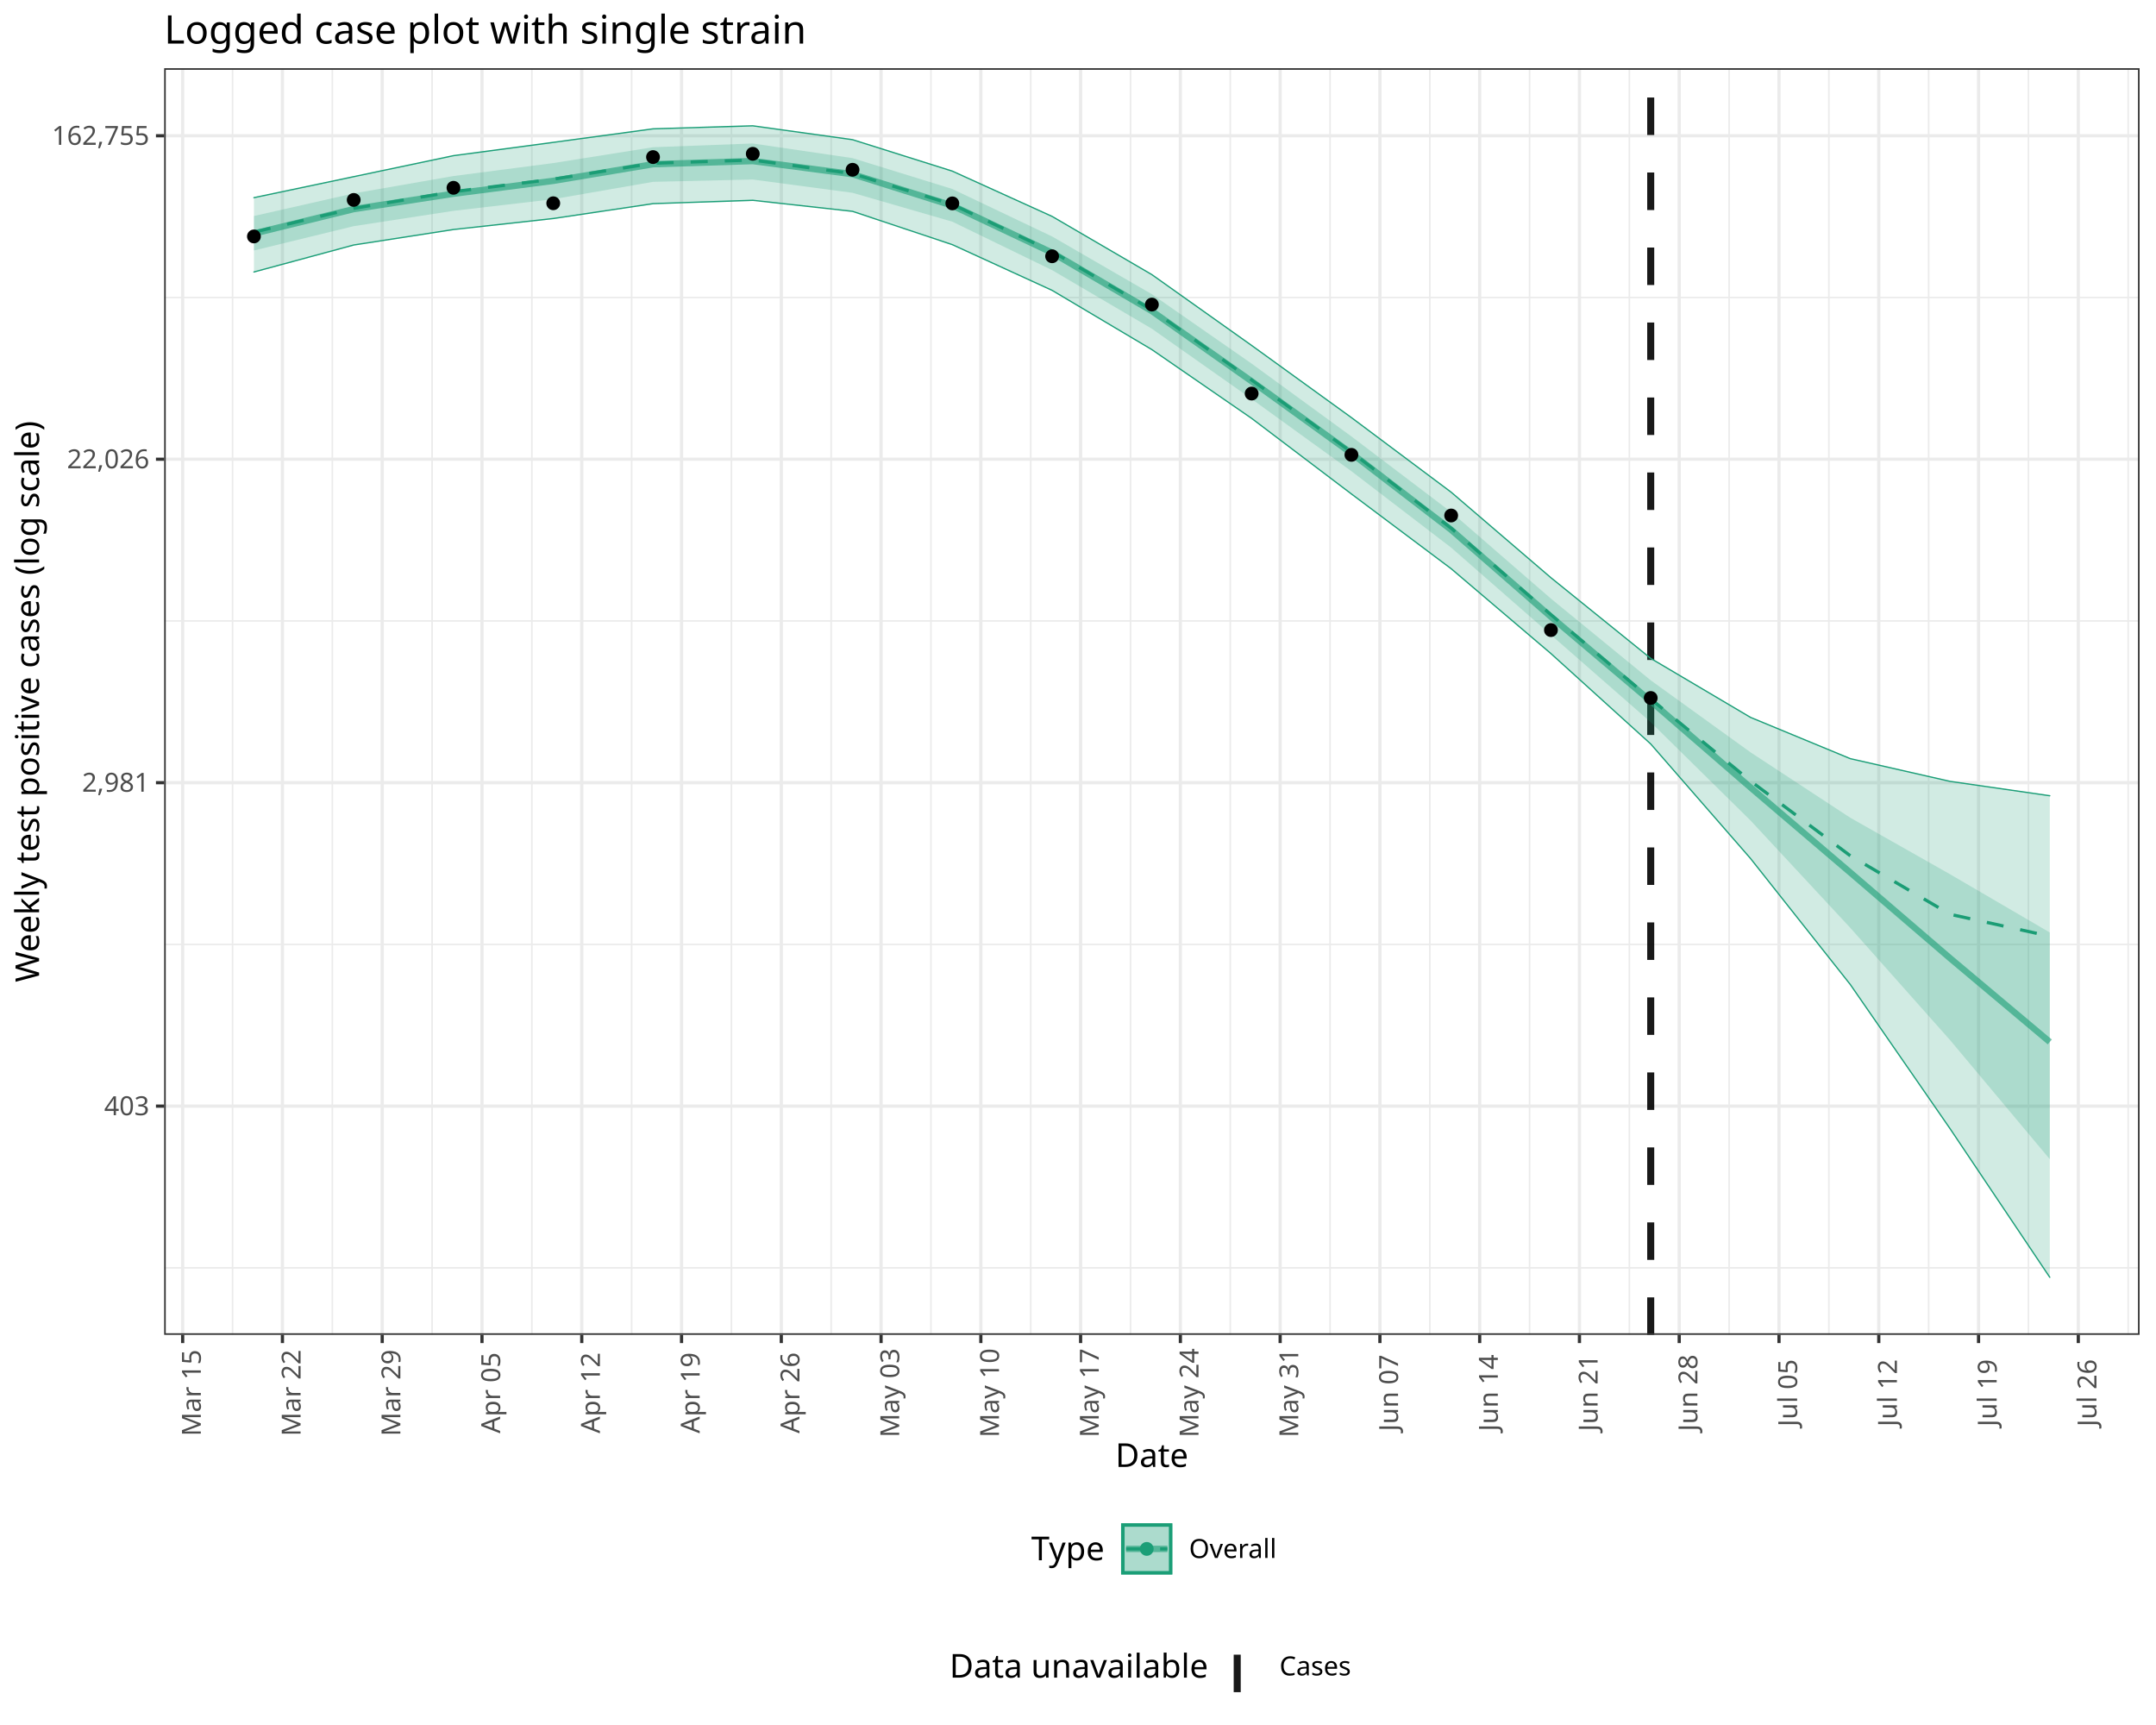
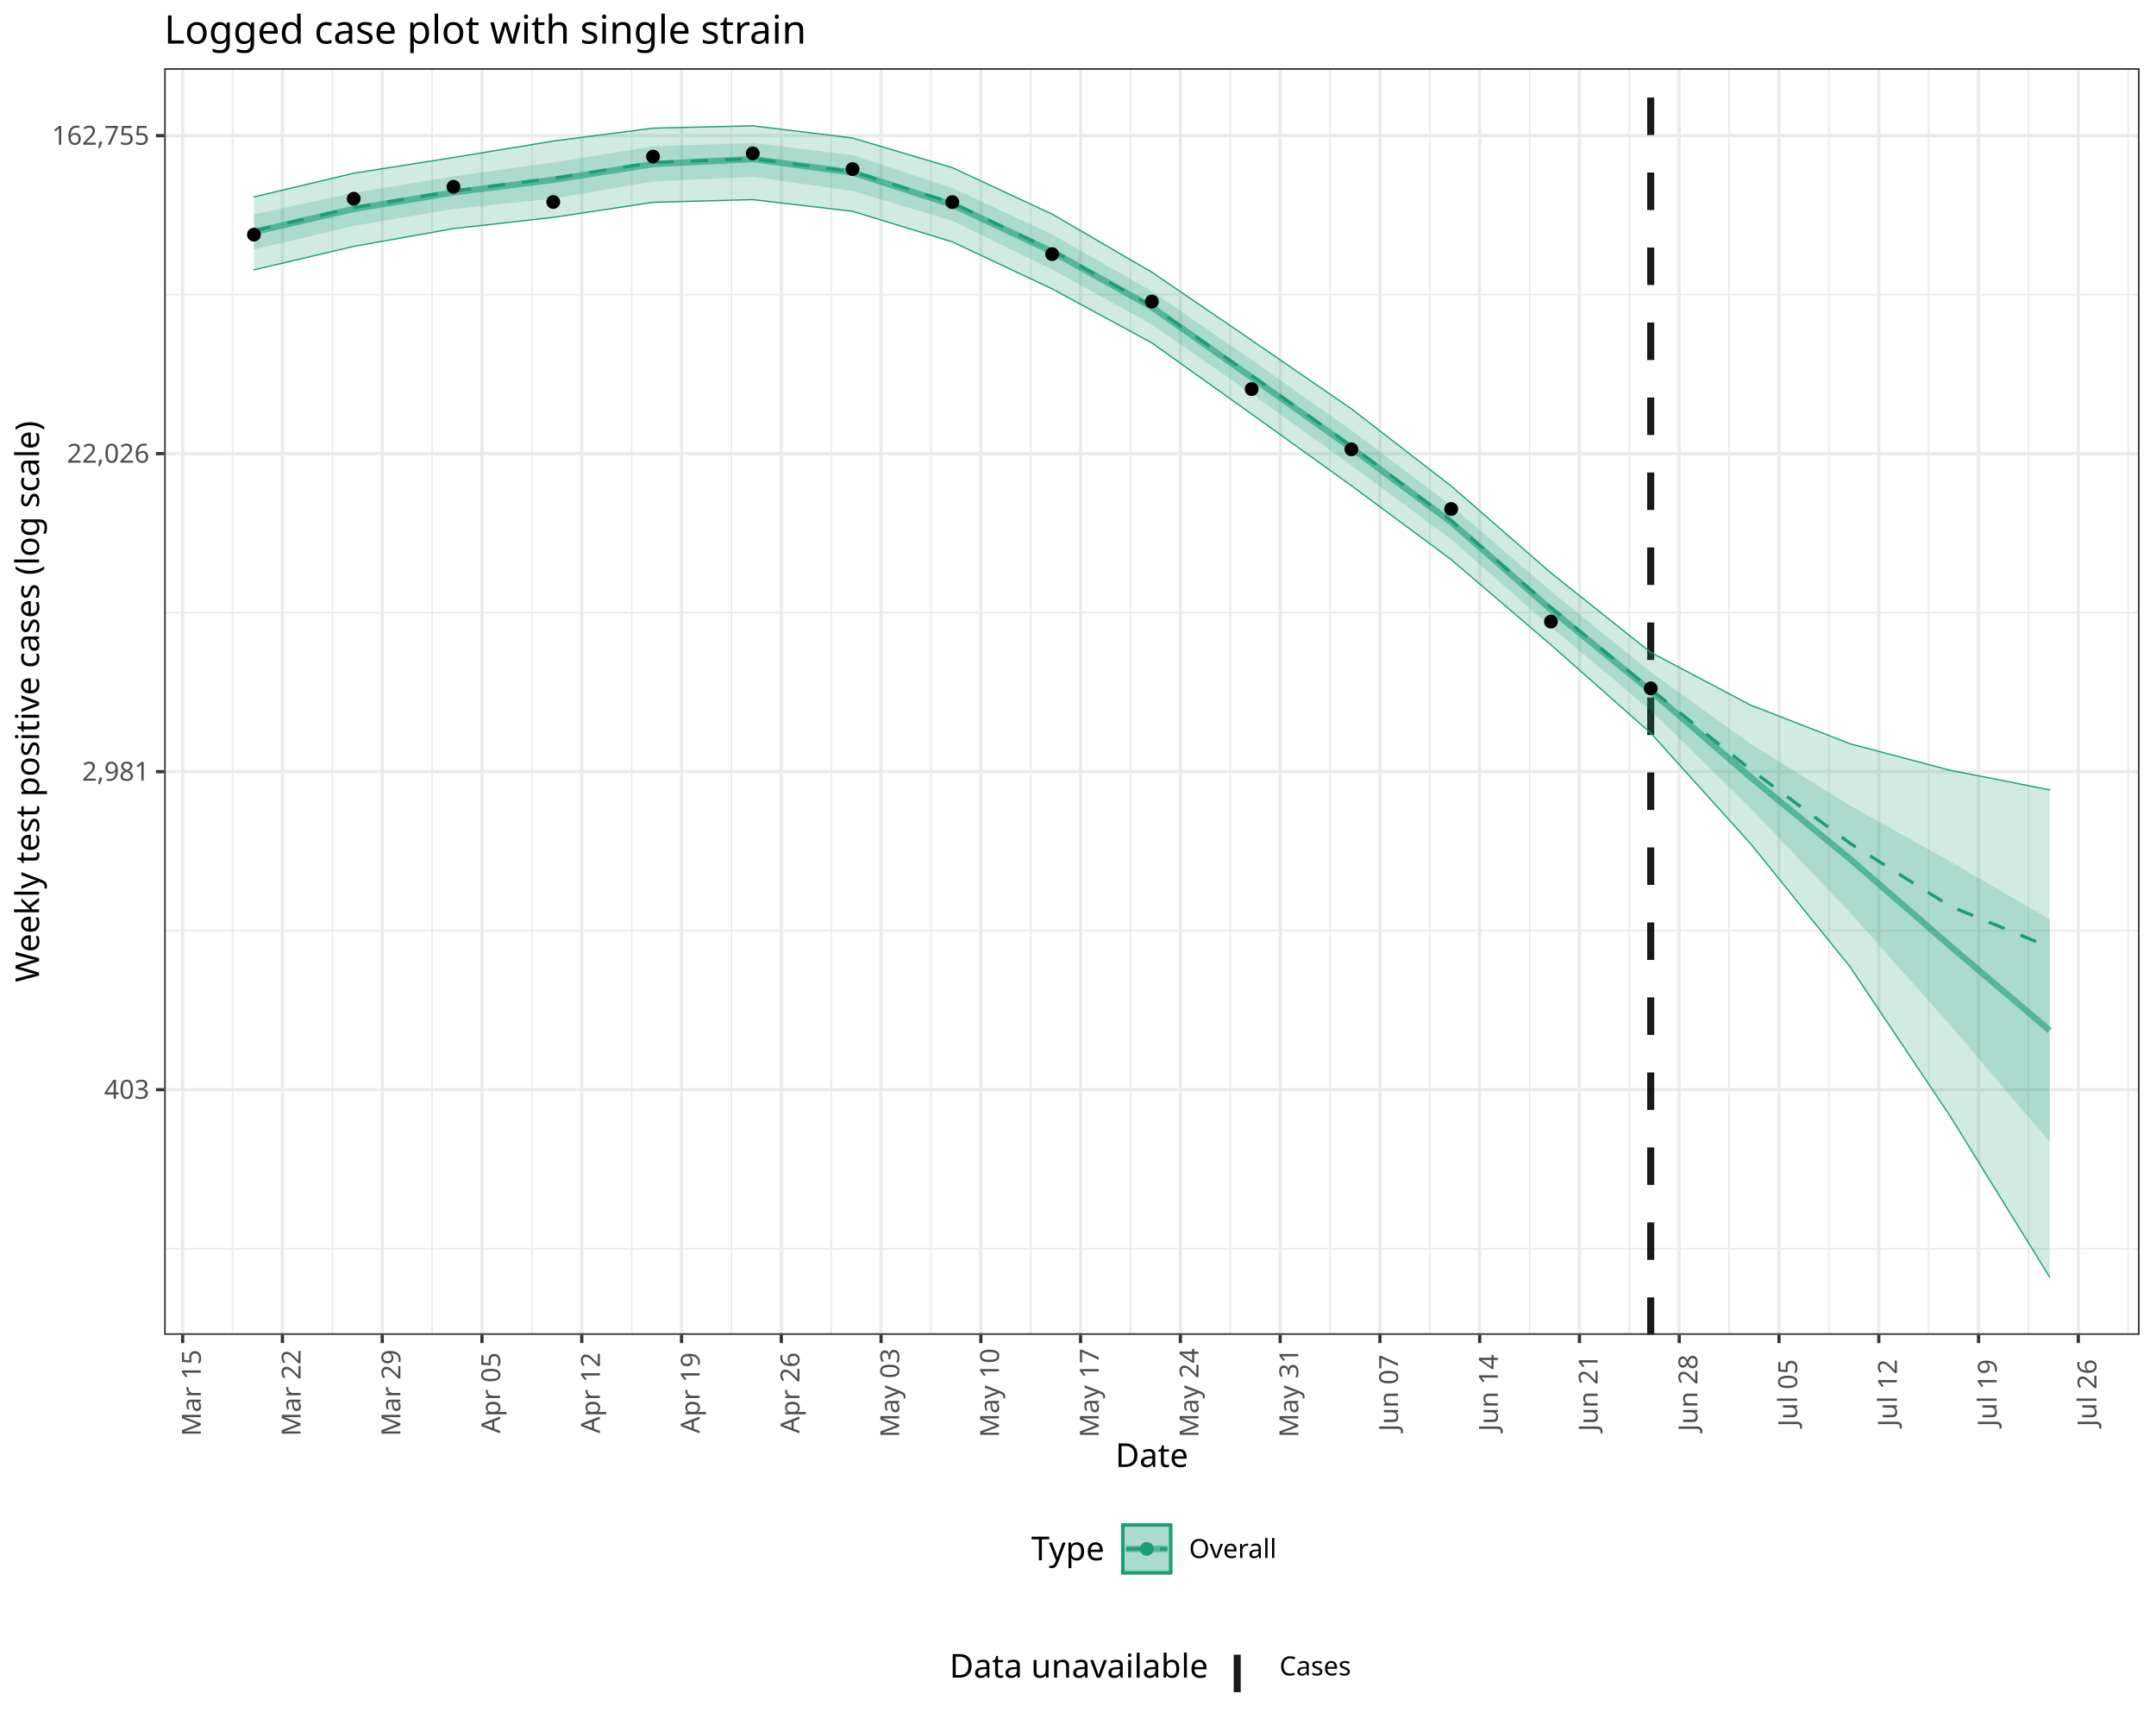
<svg xmlns="http://www.w3.org/2000/svg" class="svglite" data-engine-version="2.0" width="720.00pt" height="576.00pt" viewBox="0 0 720.00 576.00">
  <defs>
    <style type="text/css">
    .svglite line, .svglite polyline, .svglite polygon, .svglite path, .svglite rect, .svglite circle {
      fill: none;
      stroke: #000000;
      stroke-linecap: round;
      stroke-linejoin: round;
      stroke-miterlimit: 10.00;
    }
  </style>
  </defs>
  <rect width="100%" height="100%" style="stroke: none; fill: #FFFFFF;" />
  <defs>
    <clipPath id="cpMC4wMHw3MjAuMDB8MC4wMHw1NzYuMDA=">
      <rect x="0.00" y="0.00" width="720.00" height="576.00" />
    </clipPath>
  </defs>
  <g clip-path="url(#cpMC4wMHw3MjAuMDB8MC4wMHw1NzYuMDA=)">
    <rect x="0.00" y="0.00" width="720.00" height="576.00" style="stroke-width: 1.07; stroke: #FFFFFF; fill: #FFFFFF;" />
  </g>
  <defs>
    <clipPath id="cpNTQuODJ8NzE0LjUyfDIyLjc4fDQ0NS43Mw==">
      <rect x="54.82" y="22.78" width="659.70" height="422.95" />
    </clipPath>
  </defs>
  <g clip-path="url(#cpNTQuODJ8NzE0LjUyfDIyLjc4fDQ0NS43Mw==)">
    <rect x="54.82" y="22.78" width="659.70" height="422.95" style="stroke-width: 1.07; stroke: none; fill: #FFFFFF;" />
-     <polyline points="54.82,423.36 714.52,423.36 " style="stroke-width: 0.53; stroke: #EBEBEB; stroke-linecap: butt;" />
-     <polyline points="54.82,315.35 714.52,315.35 " style="stroke-width: 0.53; stroke: #EBEBEB; stroke-linecap: butt;" />
-     <polyline points="54.82,207.34 714.52,207.34 " style="stroke-width: 0.53; stroke: #EBEBEB; stroke-linecap: butt;" />
-     <polyline points="54.82,99.33 714.52,99.33 " style="stroke-width: 0.53; stroke: #EBEBEB; stroke-linecap: butt;" />
+     <polyline points="54.82,416.95 714.52,416.95 " style="stroke-width: 0.53; stroke: #EBEBEB; stroke-linecap: butt;" />
+     <polyline points="54.82,310.76 714.52,310.76 " style="stroke-width: 0.53; stroke: #EBEBEB; stroke-linecap: butt;" />
+     <polyline points="54.82,204.57 714.52,204.57 " style="stroke-width: 0.53; stroke: #EBEBEB; stroke-linecap: butt;" />
+     <polyline points="54.82,98.39 714.52,98.39 " style="stroke-width: 0.53; stroke: #EBEBEB; stroke-linecap: butt;" />
    <polyline points="77.66,445.73 77.66,22.78 " style="stroke-width: 0.53; stroke: #EBEBEB; stroke-linecap: butt;" />
    <polyline points="110.98,445.73 110.98,22.78 " style="stroke-width: 0.53; stroke: #EBEBEB; stroke-linecap: butt;" />
    <polyline points="144.30,445.73 144.30,22.78 " style="stroke-width: 0.53; stroke: #EBEBEB; stroke-linecap: butt;" />
    <polyline points="177.62,445.73 177.62,22.78 " style="stroke-width: 0.53; stroke: #EBEBEB; stroke-linecap: butt;" />
    <polyline points="210.94,445.73 210.94,22.78 " style="stroke-width: 0.53; stroke: #EBEBEB; stroke-linecap: butt;" />
    <polyline points="244.26,445.73 244.26,22.78 " style="stroke-width: 0.53; stroke: #EBEBEB; stroke-linecap: butt;" />
    <polyline points="277.57,445.73 277.57,22.78 " style="stroke-width: 0.53; stroke: #EBEBEB; stroke-linecap: butt;" />
    <polyline points="310.89,445.73 310.89,22.78 " style="stroke-width: 0.53; stroke: #EBEBEB; stroke-linecap: butt;" />
    <polyline points="344.21,445.73 344.21,22.78 " style="stroke-width: 0.53; stroke: #EBEBEB; stroke-linecap: butt;" />
    <polyline points="377.53,445.73 377.53,22.78 " style="stroke-width: 0.53; stroke: #EBEBEB; stroke-linecap: butt;" />
    <polyline points="410.85,445.73 410.85,22.78 " style="stroke-width: 0.53; stroke: #EBEBEB; stroke-linecap: butt;" />
    <polyline points="444.17,445.73 444.17,22.78 " style="stroke-width: 0.53; stroke: #EBEBEB; stroke-linecap: butt;" />
    <polyline points="477.48,445.73 477.48,22.78 " style="stroke-width: 0.53; stroke: #EBEBEB; stroke-linecap: butt;" />
    <polyline points="510.80,445.73 510.80,22.78 " style="stroke-width: 0.53; stroke: #EBEBEB; stroke-linecap: butt;" />
    <polyline points="544.12,445.73 544.12,22.78 " style="stroke-width: 0.53; stroke: #EBEBEB; stroke-linecap: butt;" />
    <polyline points="577.44,445.73 577.44,22.78 " style="stroke-width: 0.53; stroke: #EBEBEB; stroke-linecap: butt;" />
    <polyline points="610.76,445.73 610.76,22.78 " style="stroke-width: 0.53; stroke: #EBEBEB; stroke-linecap: butt;" />
    <polyline points="644.08,445.73 644.08,22.78 " style="stroke-width: 0.53; stroke: #EBEBEB; stroke-linecap: butt;" />
    <polyline points="677.39,445.73 677.39,22.78 " style="stroke-width: 0.53; stroke: #EBEBEB; stroke-linecap: butt;" />
    <polyline points="710.71,445.73 710.71,22.78 " style="stroke-width: 0.53; stroke: #EBEBEB; stroke-linecap: butt;" />
-     <polyline points="54.82,369.35 714.52,369.35 " style="stroke-width: 1.07; stroke: #EBEBEB; stroke-linecap: butt;" />
-     <polyline points="54.82,261.35 714.52,261.35 " style="stroke-width: 1.07; stroke: #EBEBEB; stroke-linecap: butt;" />
-     <polyline points="54.82,153.34 714.52,153.34 " style="stroke-width: 1.07; stroke: #EBEBEB; stroke-linecap: butt;" />
-     <polyline points="54.82,45.33 714.52,45.33 " style="stroke-width: 1.07; stroke: #EBEBEB; stroke-linecap: butt;" />
+     <polyline points="54.82,363.85 714.52,363.85 " style="stroke-width: 1.07; stroke: #EBEBEB; stroke-linecap: butt;" />
+     <polyline points="54.82,257.67 714.52,257.67 " style="stroke-width: 1.07; stroke: #EBEBEB; stroke-linecap: butt;" />
+     <polyline points="54.82,151.48 714.52,151.48 " style="stroke-width: 1.07; stroke: #EBEBEB; stroke-linecap: butt;" />
+     <polyline points="54.82,45.29 714.52,45.29 " style="stroke-width: 1.07; stroke: #EBEBEB; stroke-linecap: butt;" />
    <polyline points="61.00,445.73 61.00,22.78 " style="stroke-width: 1.07; stroke: #EBEBEB; stroke-linecap: butt;" />
    <polyline points="94.32,445.73 94.32,22.78 " style="stroke-width: 1.07; stroke: #EBEBEB; stroke-linecap: butt;" />
    <polyline points="127.64,445.73 127.64,22.78 " style="stroke-width: 1.07; stroke: #EBEBEB; stroke-linecap: butt;" />
    <polyline points="160.96,445.73 160.96,22.78 " style="stroke-width: 1.07; stroke: #EBEBEB; stroke-linecap: butt;" />
    <polyline points="194.28,445.73 194.28,22.78 " style="stroke-width: 1.07; stroke: #EBEBEB; stroke-linecap: butt;" />
    <polyline points="227.60,445.73 227.60,22.78 " style="stroke-width: 1.07; stroke: #EBEBEB; stroke-linecap: butt;" />
    <polyline points="260.91,445.73 260.91,22.78 " style="stroke-width: 1.07; stroke: #EBEBEB; stroke-linecap: butt;" />
    <polyline points="294.23,445.73 294.23,22.78 " style="stroke-width: 1.07; stroke: #EBEBEB; stroke-linecap: butt;" />
    <polyline points="327.55,445.73 327.55,22.78 " style="stroke-width: 1.07; stroke: #EBEBEB; stroke-linecap: butt;" />
    <polyline points="360.87,445.73 360.87,22.78 " style="stroke-width: 1.07; stroke: #EBEBEB; stroke-linecap: butt;" />
    <polyline points="394.19,445.73 394.19,22.78 " style="stroke-width: 1.07; stroke: #EBEBEB; stroke-linecap: butt;" />
    <polyline points="427.51,445.73 427.51,22.78 " style="stroke-width: 1.07; stroke: #EBEBEB; stroke-linecap: butt;" />
    <polyline points="460.82,445.73 460.82,22.78 " style="stroke-width: 1.07; stroke: #EBEBEB; stroke-linecap: butt;" />
    <polyline points="494.14,445.73 494.14,22.78 " style="stroke-width: 1.07; stroke: #EBEBEB; stroke-linecap: butt;" />
    <polyline points="527.46,445.73 527.46,22.78 " style="stroke-width: 1.07; stroke: #EBEBEB; stroke-linecap: butt;" />
    <polyline points="560.78,445.73 560.78,22.78 " style="stroke-width: 1.07; stroke: #EBEBEB; stroke-linecap: butt;" />
    <polyline points="594.10,445.73 594.10,22.78 " style="stroke-width: 1.07; stroke: #EBEBEB; stroke-linecap: butt;" />
    <polyline points="627.42,445.73 627.42,22.78 " style="stroke-width: 1.07; stroke: #EBEBEB; stroke-linecap: butt;" />
    <polyline points="660.74,445.73 660.74,22.78 " style="stroke-width: 1.07; stroke: #EBEBEB; stroke-linecap: butt;" />
    <polyline points="694.05,445.73 694.05,22.78 " style="stroke-width: 1.07; stroke: #EBEBEB; stroke-linecap: butt;" />
    <line x1="551.26" y1="445.73" x2="551.26" y2="22.78" style="stroke-width: 2.35; stroke: #000000; stroke-opacity: 0.90; stroke-dasharray: 12.52,12.52; stroke-linecap: butt;" />
-     <polyline points="84.80,77.98 118.12,69.82 151.44,64.69 184.76,60.39 218.08,54.83 251.39,53.78 284.71,58.16 318.03,68.65 351.35,84.38 384.67,103.88 417.99,127.32 451.31,151.35 484.62,176.91 517.94,205.95 551.26,234.10 584.58,262.94 617.90,291.34 651.22,319.95 684.53,347.92 " style="stroke-width: 2.13; stroke: #1B9E77; stroke-opacity: 0.60; stroke-linecap: butt;" />
-     <polyline points="84.80,77.51 118.12,69.58 151.44,64.00 184.76,59.83 218.08,54.51 251.39,53.44 284.71,57.98 318.03,68.26 351.35,84.00 384.67,103.49 417.99,126.88 451.31,150.95 484.62,176.38 517.94,205.26 551.26,233.39 584.58,260.80 617.90,285.74 651.22,305.29 684.53,312.62 " style="stroke-width: 1.07; stroke: #1B9E77; stroke-dasharray: 5.69,5.69; stroke-linecap: butt;" />
-     <polygon points="84.80,66.00 118.12,58.99 151.44,51.98 184.76,47.54 218.08,43.02 251.39,42.01 284.71,46.64 318.03,57.14 351.35,72.26 384.67,91.70 417.99,115.35 451.31,139.44 484.62,164.35 517.94,192.91 551.26,219.84 584.58,239.54 617.90,253.32 651.22,260.91 684.53,265.71 684.53,426.51 651.22,376.87 617.90,328.73 584.58,286.65 551.26,248.42 517.94,218.24 484.62,189.90 451.31,164.94 417.99,139.70 384.67,116.74 351.35,96.95 318.03,81.69 284.71,70.57 251.39,66.88 218.08,68.00 184.76,72.97 151.44,76.64 118.12,81.81 84.80,90.82 " style="stroke-width: 0.00; stroke: none; fill: #1B9E77; fill-opacity: 0.20;" />
-     <polyline points="84.80,66.00 118.12,58.99 151.44,51.98 184.76,47.54 218.08,43.02 251.39,42.01 284.71,46.64 318.03,57.14 351.35,72.26 384.67,91.70 417.99,115.35 451.31,139.44 484.62,164.35 517.94,192.91 551.26,219.84 584.58,239.54 617.90,253.32 651.22,260.91 684.53,265.71 " style="stroke-width: 0.43; stroke: #1B9E77;" />
-     <polyline points="684.53,426.51 651.22,376.87 617.90,328.73 584.58,286.65 551.26,248.42 517.94,218.24 484.62,189.90 451.31,164.94 417.99,139.70 384.67,116.74 351.35,96.95 318.03,81.69 284.71,70.57 251.39,66.88 218.08,68.00 184.76,72.97 151.44,76.64 118.12,81.81 84.80,90.82 " style="stroke-width: 0.43; stroke: #1B9E77;" />
-     <polygon points="84.80,72.13 118.12,64.58 151.44,58.78 184.76,54.45 218.08,49.16 251.39,47.91 284.71,52.80 318.03,63.10 351.35,78.96 384.67,98.24 417.99,121.42 451.31,145.73 484.62,170.99 517.94,199.89 551.26,227.16 584.58,251.20 617.90,273.05 651.22,291.92 684.53,311.37 684.53,387.07 651.22,347.29 617.90,309.81 584.58,273.96 551.26,241.15 517.94,212.00 484.62,182.86 451.31,157.34 417.99,133.24 384.67,109.77 351.35,90.20 318.03,74.02 284.71,64.38 251.39,59.94 218.08,60.72 184.76,66.51 151.44,70.40 118.12,75.52 84.80,83.64 " style="stroke-width: 0.00; stroke: none; fill: #1B9E77; fill-opacity: 0.20;" />
-     <polyline points="84.80,72.13 118.12,64.58 151.44,58.78 184.76,54.45 218.08,49.16 251.39,47.91 284.71,52.80 318.03,63.10 351.35,78.96 384.67,98.24 417.99,121.42 451.31,145.73 484.62,170.99 517.94,199.89 551.26,227.16 584.58,251.20 617.90,273.05 651.22,291.92 684.53,311.37 " style="stroke-width: 1.07; stroke: none;" />
-     <polyline points="684.53,387.07 651.22,347.29 617.90,309.81 584.58,273.96 551.26,241.15 517.94,212.00 484.62,182.86 451.31,157.34 417.99,133.24 384.67,109.77 351.35,90.20 318.03,74.02 284.71,64.38 251.39,59.94 218.08,60.72 184.76,66.51 151.44,70.40 118.12,75.52 84.80,83.64 " style="stroke-width: 1.07; stroke: none;" />
-     <circle cx="84.80" cy="78.95" r="1.95" style="stroke-width: 0.71; fill: #000000;" />
-     <circle cx="118.12" cy="66.76" r="1.95" style="stroke-width: 0.71; fill: #000000;" />
-     <circle cx="151.44" cy="62.71" r="1.95" style="stroke-width: 0.71; fill: #000000;" />
-     <circle cx="184.76" cy="67.87" r="1.95" style="stroke-width: 0.71; fill: #000000;" />
-     <circle cx="218.08" cy="52.45" r="1.95" style="stroke-width: 0.71; fill: #000000;" />
-     <circle cx="251.39" cy="51.36" r="1.95" style="stroke-width: 0.71; fill: #000000;" />
-     <circle cx="284.71" cy="56.69" r="1.95" style="stroke-width: 0.71; fill: #000000;" />
-     <circle cx="318.03" cy="67.91" r="1.95" style="stroke-width: 0.71; fill: #000000;" />
-     <circle cx="351.35" cy="85.57" r="1.95" style="stroke-width: 0.71; fill: #000000;" />
-     <circle cx="384.67" cy="101.70" r="1.95" style="stroke-width: 0.71; fill: #000000;" />
-     <circle cx="417.99" cy="131.42" r="1.95" style="stroke-width: 0.71; fill: #000000;" />
-     <circle cx="451.31" cy="151.88" r="1.95" style="stroke-width: 0.71; fill: #000000;" />
-     <circle cx="484.62" cy="172.13" r="1.95" style="stroke-width: 0.71; fill: #000000;" />
-     <circle cx="517.94" cy="210.39" r="1.95" style="stroke-width: 0.71; fill: #000000;" />
-     <circle cx="551.26" cy="233.06" r="1.95" style="stroke-width: 0.71; fill: #000000;" />
+     <polyline points="84.80,77.44 118.12,69.77 151.44,64.24 184.76,60.04 218.08,54.80 251.39,53.11 284.71,57.62 318.03,68.36 351.35,84.00 384.67,102.56 417.99,126.00 451.31,149.60 484.62,174.34 517.94,203.53 551.26,230.73 584.58,259.50 617.90,286.88 651.22,315.82 684.53,344.12 " style="stroke-width: 2.13; stroke: #1B9E77; stroke-opacity: 0.60; stroke-linecap: butt;" />
+     <polyline points="84.80,77.07 118.12,69.35 151.44,63.79 184.76,59.57 218.08,54.26 251.39,53.00 284.71,57.33 318.03,67.76 351.35,83.60 384.67,102.22 417.99,125.43 451.31,148.96 484.62,173.86 517.94,202.86 551.26,230.16 584.58,256.95 617.90,281.64 651.22,302.57 684.53,316.29 " style="stroke-width: 1.07; stroke: #1B9E77; stroke-dasharray: 5.69,5.69; stroke-linecap: butt;" />
+     <polygon points="84.80,65.75 118.12,57.84 151.44,52.58 184.76,47.10 218.08,42.79 251.39,42.01 284.71,46.07 318.03,55.98 351.35,71.50 384.67,90.90 417.99,113.61 451.31,136.53 484.62,162.28 517.94,191.31 551.26,217.83 584.58,235.43 617.90,248.37 651.22,257.19 684.53,263.75 684.53,426.51 651.22,372.62 617.90,322.94 584.58,281.69 551.26,244.79 517.94,215.33 484.62,186.85 451.31,162.17 417.99,138.26 384.67,114.51 351.35,96.45 318.03,80.76 284.71,70.56 251.39,66.66 218.08,67.55 184.76,72.59 151.44,76.33 118.12,82.27 84.80,90.11 " style="stroke-width: 0.00; stroke: none; fill: #1B9E77; fill-opacity: 0.20;" />
+     <polyline points="84.80,65.75 118.12,57.84 151.44,52.58 184.76,47.10 218.08,42.79 251.39,42.01 284.71,46.07 318.03,55.98 351.35,71.50 384.67,90.90 417.99,113.61 451.31,136.53 484.62,162.28 517.94,191.31 551.26,217.83 584.58,235.43 617.90,248.37 651.22,257.19 684.53,263.75 " style="stroke-width: 0.43; stroke: #1B9E77;" />
+     <polyline points="684.53,426.51 651.22,372.62 617.90,322.94 584.58,281.69 551.26,244.79 517.94,215.33 484.62,186.85 451.31,162.17 417.99,138.26 384.67,114.51 351.35,96.45 318.03,80.76 284.71,70.56 251.39,66.66 218.08,67.55 184.76,72.59 151.44,76.33 118.12,82.27 84.80,90.11 " style="stroke-width: 0.43; stroke: #1B9E77;" />
+     <polygon points="84.80,71.60 118.12,64.38 151.44,58.85 184.76,54.26 218.08,48.84 251.39,47.72 284.71,51.79 318.03,62.76 351.35,78.26 384.67,97.23 417.99,120.16 451.31,143.69 484.62,168.76 517.94,197.40 551.26,224.41 584.58,248.36 617.90,269.03 651.22,287.66 684.53,306.96 684.53,381.38 651.22,342.25 617.90,304.80 584.58,269.87 551.26,237.22 517.94,209.37 484.62,180.08 451.31,155.43 417.99,131.54 384.67,108.38 351.35,90.01 318.03,73.72 284.71,63.77 251.39,59.05 218.08,60.63 184.76,66.30 151.44,69.78 118.12,75.42 84.80,83.32 " style="stroke-width: 0.00; stroke: none; fill: #1B9E77; fill-opacity: 0.20;" />
+     <polyline points="84.80,71.60 118.12,64.38 151.44,58.85 184.76,54.26 218.08,48.84 251.39,47.72 284.71,51.79 318.03,62.76 351.35,78.26 384.67,97.23 417.99,120.16 451.31,143.69 484.62,168.76 517.94,197.40 551.26,224.41 584.58,248.36 617.90,269.03 651.22,287.66 684.53,306.96 " style="stroke-width: 1.07; stroke: none;" />
+     <polyline points="684.53,381.38 651.22,342.25 617.90,304.80 584.58,269.87 551.26,237.22 517.94,209.37 484.62,180.08 451.31,155.43 417.99,131.54 384.67,108.38 351.35,90.01 318.03,73.72 284.71,63.77 251.39,59.05 218.08,60.63 184.76,66.30 151.44,69.78 118.12,75.42 84.80,83.32 " style="stroke-width: 1.07; stroke: none;" />
+     <circle cx="84.80" cy="78.35" r="1.95" style="stroke-width: 0.71; fill: #000000;" />
+     <circle cx="118.12" cy="66.36" r="1.95" style="stroke-width: 0.71; fill: #000000;" />
+     <circle cx="151.44" cy="62.38" r="1.95" style="stroke-width: 0.71; fill: #000000;" />
+     <circle cx="184.76" cy="67.45" r="1.95" style="stroke-width: 0.71; fill: #000000;" />
+     <circle cx="218.08" cy="52.29" r="1.95" style="stroke-width: 0.71; fill: #000000;" />
+     <circle cx="251.39" cy="51.22" r="1.95" style="stroke-width: 0.71; fill: #000000;" />
+     <circle cx="284.71" cy="56.46" r="1.95" style="stroke-width: 0.71; fill: #000000;" />
+     <circle cx="318.03" cy="67.49" r="1.95" style="stroke-width: 0.71; fill: #000000;" />
+     <circle cx="351.35" cy="84.85" r="1.95" style="stroke-width: 0.71; fill: #000000;" />
+     <circle cx="384.67" cy="100.71" r="1.95" style="stroke-width: 0.71; fill: #000000;" />
+     <circle cx="417.99" cy="129.93" r="1.95" style="stroke-width: 0.71; fill: #000000;" />
+     <circle cx="451.31" cy="150.04" r="1.95" style="stroke-width: 0.71; fill: #000000;" />
+     <circle cx="484.62" cy="169.96" r="1.95" style="stroke-width: 0.71; fill: #000000;" />
+     <circle cx="517.94" cy="207.57" r="1.95" style="stroke-width: 0.71; fill: #000000;" />
+     <circle cx="551.26" cy="229.86" r="1.95" style="stroke-width: 0.71; fill: #000000;" />
    <rect x="54.82" y="22.78" width="659.70" height="422.95" style="stroke-width: 1.07; stroke: #333333;" />
  </g>
  <g clip-path="url(#cpMC4wMHw3MjAuMDB8MC4wMHw1NzYuMDA=)">
-     <text x="49.88" y="372.38" text-anchor="end" style="font-size: 8.80px; fill: #4D4D4D; font-family: sans;" textLength="14.68px" lengthAdjust="spacingAndGlyphs">403</text>
-     <text x="49.88" y="264.37" text-anchor="end" style="font-size: 8.80px; fill: #4D4D4D; font-family: sans;" textLength="22.02px" lengthAdjust="spacingAndGlyphs">2,981</text>
-     <text x="49.88" y="156.37" text-anchor="end" style="font-size: 8.80px; fill: #4D4D4D; font-family: sans;" textLength="26.92px" lengthAdjust="spacingAndGlyphs">22,026</text>
-     <text x="49.88" y="48.36" text-anchor="end" style="font-size: 8.80px; fill: #4D4D4D; font-family: sans;" textLength="31.81px" lengthAdjust="spacingAndGlyphs">162,755</text>
-     <polyline points="52.08,369.35 54.82,369.35 " style="stroke-width: 1.07; stroke: #333333; stroke-linecap: butt;" />
-     <polyline points="52.08,261.35 54.82,261.35 " style="stroke-width: 1.07; stroke: #333333; stroke-linecap: butt;" />
-     <polyline points="52.08,153.34 54.82,153.34 " style="stroke-width: 1.07; stroke: #333333; stroke-linecap: butt;" />
-     <polyline points="52.08,45.33 54.82,45.33 " style="stroke-width: 1.07; stroke: #333333; stroke-linecap: butt;" />
+     <text x="49.88" y="366.88" text-anchor="end" style="font-size: 8.80px; fill: #4D4D4D; font-family: sans;" textLength="14.68px" lengthAdjust="spacingAndGlyphs">403</text>
+     <text x="49.88" y="260.69" text-anchor="end" style="font-size: 8.80px; fill: #4D4D4D; font-family: sans;" textLength="22.02px" lengthAdjust="spacingAndGlyphs">2,981</text>
+     <text x="49.88" y="154.51" text-anchor="end" style="font-size: 8.80px; fill: #4D4D4D; font-family: sans;" textLength="26.92px" lengthAdjust="spacingAndGlyphs">22,026</text>
+     <text x="49.88" y="48.32" text-anchor="end" style="font-size: 8.80px; fill: #4D4D4D; font-family: sans;" textLength="31.81px" lengthAdjust="spacingAndGlyphs">162,755</text>
+     <polyline points="52.08,363.85 54.82,363.85 " style="stroke-width: 1.07; stroke: #333333; stroke-linecap: butt;" />
+     <polyline points="52.08,257.67 54.82,257.67 " style="stroke-width: 1.07; stroke: #333333; stroke-linecap: butt;" />
+     <polyline points="52.08,151.48 54.82,151.48 " style="stroke-width: 1.07; stroke: #333333; stroke-linecap: butt;" />
+     <polyline points="52.08,45.29 54.82,45.29 " style="stroke-width: 1.07; stroke: #333333; stroke-linecap: butt;" />
    <polyline points="61.00,448.47 61.00,445.73 " style="stroke-width: 1.07; stroke: #333333; stroke-linecap: butt;" />
    <polyline points="94.32,448.47 94.32,445.73 " style="stroke-width: 1.07; stroke: #333333; stroke-linecap: butt;" />
    <polyline points="127.64,448.47 127.64,445.73 " style="stroke-width: 1.07; stroke: #333333; stroke-linecap: butt;" />
    <polyline points="160.96,448.47 160.96,445.73 " style="stroke-width: 1.07; stroke: #333333; stroke-linecap: butt;" />
    <polyline points="194.28,448.47 194.28,445.73 " style="stroke-width: 1.07; stroke: #333333; stroke-linecap: butt;" />
    <polyline points="227.60,448.47 227.60,445.73 " style="stroke-width: 1.07; stroke: #333333; stroke-linecap: butt;" />
    <polyline points="260.91,448.47 260.91,445.73 " style="stroke-width: 1.07; stroke: #333333; stroke-linecap: butt;" />
    <polyline points="294.23,448.47 294.23,445.73 " style="stroke-width: 1.07; stroke: #333333; stroke-linecap: butt;" />
    <polyline points="327.55,448.47 327.55,445.73 " style="stroke-width: 1.07; stroke: #333333; stroke-linecap: butt;" />
    <polyline points="360.87,448.47 360.87,445.73 " style="stroke-width: 1.07; stroke: #333333; stroke-linecap: butt;" />
    <polyline points="394.19,448.47 394.19,445.73 " style="stroke-width: 1.07; stroke: #333333; stroke-linecap: butt;" />
    <polyline points="427.51,448.47 427.51,445.73 " style="stroke-width: 1.07; stroke: #333333; stroke-linecap: butt;" />
    <polyline points="460.82,448.47 460.82,445.73 " style="stroke-width: 1.07; stroke: #333333; stroke-linecap: butt;" />
    <polyline points="494.14,448.47 494.14,445.73 " style="stroke-width: 1.07; stroke: #333333; stroke-linecap: butt;" />
    <polyline points="527.46,448.47 527.46,445.73 " style="stroke-width: 1.07; stroke: #333333; stroke-linecap: butt;" />
    <polyline points="560.78,448.47 560.78,445.73 " style="stroke-width: 1.07; stroke: #333333; stroke-linecap: butt;" />
    <polyline points="594.10,448.47 594.10,445.73 " style="stroke-width: 1.07; stroke: #333333; stroke-linecap: butt;" />
    <polyline points="627.42,448.47 627.42,445.73 " style="stroke-width: 1.07; stroke: #333333; stroke-linecap: butt;" />
    <polyline points="660.74,448.47 660.74,445.73 " style="stroke-width: 1.07; stroke: #333333; stroke-linecap: butt;" />
    <polyline points="694.05,448.47 694.05,445.73 " style="stroke-width: 1.07; stroke: #333333; stroke-linecap: butt;" />
    <text transform="translate(67.06,465.10) rotate(-90)" text-anchor="middle" style="font-size: 8.80px; fill: #4D4D4D; font-family: sans;" textLength="27.39px" lengthAdjust="spacingAndGlyphs">Mar 15</text>
    <text transform="translate(100.38,465.10) rotate(-90)" text-anchor="middle" style="font-size: 8.80px; fill: #4D4D4D; font-family: sans;" textLength="27.39px" lengthAdjust="spacingAndGlyphs">Mar 22</text>
    <text transform="translate(133.70,465.10) rotate(-90)" text-anchor="middle" style="font-size: 8.80px; fill: #4D4D4D; font-family: sans;" textLength="27.39px" lengthAdjust="spacingAndGlyphs">Mar 29</text>
    <text transform="translate(167.02,465.10) rotate(-90)" text-anchor="middle" style="font-size: 8.80px; fill: #4D4D4D; font-family: sans;" textLength="25.93px" lengthAdjust="spacingAndGlyphs">Apr 05</text>
    <text transform="translate(200.33,465.10) rotate(-90)" text-anchor="middle" style="font-size: 8.80px; fill: #4D4D4D; font-family: sans;" textLength="25.93px" lengthAdjust="spacingAndGlyphs">Apr 12</text>
    <text transform="translate(233.65,465.10) rotate(-90)" text-anchor="middle" style="font-size: 8.80px; fill: #4D4D4D; font-family: sans;" textLength="25.93px" lengthAdjust="spacingAndGlyphs">Apr 19</text>
    <text transform="translate(266.97,465.10) rotate(-90)" text-anchor="middle" style="font-size: 8.80px; fill: #4D4D4D; font-family: sans;" textLength="25.93px" lengthAdjust="spacingAndGlyphs">Apr 26</text>
    <text transform="translate(300.29,465.10) rotate(-90)" text-anchor="middle" style="font-size: 8.80px; fill: #4D4D4D; font-family: sans;" textLength="28.87px" lengthAdjust="spacingAndGlyphs">May 03</text>
    <text transform="translate(333.61,465.10) rotate(-90)" text-anchor="middle" style="font-size: 8.80px; fill: #4D4D4D; font-family: sans;" textLength="28.87px" lengthAdjust="spacingAndGlyphs">May 10</text>
    <text transform="translate(366.93,465.10) rotate(-90)" text-anchor="middle" style="font-size: 8.80px; fill: #4D4D4D; font-family: sans;" textLength="28.87px" lengthAdjust="spacingAndGlyphs">May 17</text>
    <text transform="translate(400.24,465.10) rotate(-90)" text-anchor="middle" style="font-size: 8.80px; fill: #4D4D4D; font-family: sans;" textLength="28.87px" lengthAdjust="spacingAndGlyphs">May 24</text>
    <text transform="translate(433.56,465.10) rotate(-90)" text-anchor="middle" style="font-size: 8.80px; fill: #4D4D4D; font-family: sans;" textLength="28.87px" lengthAdjust="spacingAndGlyphs">May 31</text>
    <text transform="translate(466.88,465.10) rotate(-90)" text-anchor="middle" style="font-size: 8.80px; fill: #4D4D4D; font-family: sans;" textLength="26.43px" lengthAdjust="spacingAndGlyphs">Jun 07</text>
    <text transform="translate(500.20,465.10) rotate(-90)" text-anchor="middle" style="font-size: 8.80px; fill: #4D4D4D; font-family: sans;" textLength="26.43px" lengthAdjust="spacingAndGlyphs">Jun 14</text>
    <text transform="translate(533.52,465.10) rotate(-90)" text-anchor="middle" style="font-size: 8.80px; fill: #4D4D4D; font-family: sans;" textLength="26.43px" lengthAdjust="spacingAndGlyphs">Jun 21</text>
    <text transform="translate(566.84,465.10) rotate(-90)" text-anchor="middle" style="font-size: 8.80px; fill: #4D4D4D; font-family: sans;" textLength="26.43px" lengthAdjust="spacingAndGlyphs">Jun 28</text>
    <text transform="translate(600.15,465.10) rotate(-90)" text-anchor="middle" style="font-size: 8.80px; fill: #4D4D4D; font-family: sans;" textLength="23.49px" lengthAdjust="spacingAndGlyphs">Jul 05</text>
    <text transform="translate(633.47,465.10) rotate(-90)" text-anchor="middle" style="font-size: 8.80px; fill: #4D4D4D; font-family: sans;" textLength="23.49px" lengthAdjust="spacingAndGlyphs">Jul 12</text>
    <text transform="translate(666.79,465.10) rotate(-90)" text-anchor="middle" style="font-size: 8.80px; fill: #4D4D4D; font-family: sans;" textLength="23.49px" lengthAdjust="spacingAndGlyphs">Jul 19</text>
    <text transform="translate(700.11,465.10) rotate(-90)" text-anchor="middle" style="font-size: 8.80px; fill: #4D4D4D; font-family: sans;" textLength="23.49px" lengthAdjust="spacingAndGlyphs">Jul 26</text>
    <text x="384.67" y="489.84" text-anchor="middle" style="font-size: 11.00px; font-family: sans;" textLength="23.24px" lengthAdjust="spacingAndGlyphs">Date</text>
    <text transform="translate(13.05,234.26) rotate(-90)" text-anchor="middle" style="font-size: 11.00px; font-family: sans;" textLength="182.83px" lengthAdjust="spacingAndGlyphs">Weekly test positive cases (log scale)</text>
    <rect x="338.90" y="503.08" width="91.54" height="28.24" style="stroke-width: 1.07; stroke: none; fill: #FFFFFF;" />
    <text x="344.38" y="520.99" style="font-size: 11.00px; font-family: sans;" textLength="24.46px" lengthAdjust="spacingAndGlyphs">Type</text>
    <rect x="374.32" y="508.56" width="17.28" height="17.28" style="stroke-width: 1.07; stroke: none; fill: #FFFFFF;" />
    <line x1="376.05" y1="517.20" x2="389.87" y2="517.20" style="stroke-width: 2.13; stroke: #1B9E77; stroke-opacity: 0.60; stroke-linecap: butt;" />
    <line x1="376.05" y1="517.20" x2="389.87" y2="517.20" style="stroke-width: 1.07; stroke: #1B9E77; stroke-dasharray: 5.69,5.69; stroke-linecap: butt;" />
    <rect x="374.60" y="508.85" width="16.71" height="16.71" style="stroke-width: 0.43; stroke: #1B9E77; stroke-linecap: square; stroke-linejoin: miter; fill: #1B9E77; fill-opacity: 0.20;" />
    <rect x="375.03" y="509.27" width="15.86" height="15.86" style="stroke-width: 1.07; stroke: #1B9E77; stroke-linecap: square; stroke-linejoin: miter; fill: #1B9E77; fill-opacity: 0.20;" />
    <circle cx="382.96" cy="517.20" r="1.95" style="stroke-width: 0.71; stroke: #1B9E77; fill: #1B9E77;" />
    <text x="397.08" y="520.23" style="font-size: 8.80px; font-family: sans;" textLength="27.88px" lengthAdjust="spacingAndGlyphs">Overall</text>
    <rect x="311.62" y="542.28" width="146.10" height="28.24" style="stroke-width: 1.07; stroke: none; fill: #FFFFFF;" />
    <text x="317.10" y="560.19" style="font-size: 11.00px; font-family: sans;" textLength="81.95px" lengthAdjust="spacingAndGlyphs">Data unavailable</text>
    <rect x="404.53" y="547.76" width="17.28" height="17.28" style="stroke-width: 1.07; stroke: none; fill: #FFFFFF;" />
    <line x1="413.17" y1="565.04" x2="413.17" y2="547.76" style="stroke-width: 2.35; stroke: #000000; stroke-opacity: 0.90; stroke-dasharray: 12.52,12.52; stroke-linecap: butt;" />
    <text x="427.29" y="559.43" style="font-size: 8.80px; font-family: sans;" textLength="24.95px" lengthAdjust="spacingAndGlyphs">Cases</text>
    <text x="54.82" y="14.56" style="font-size: 13.20px; font-family: sans;" textLength="201.81px" lengthAdjust="spacingAndGlyphs">Logged case plot with single strain</text>
  </g>
</svg>
